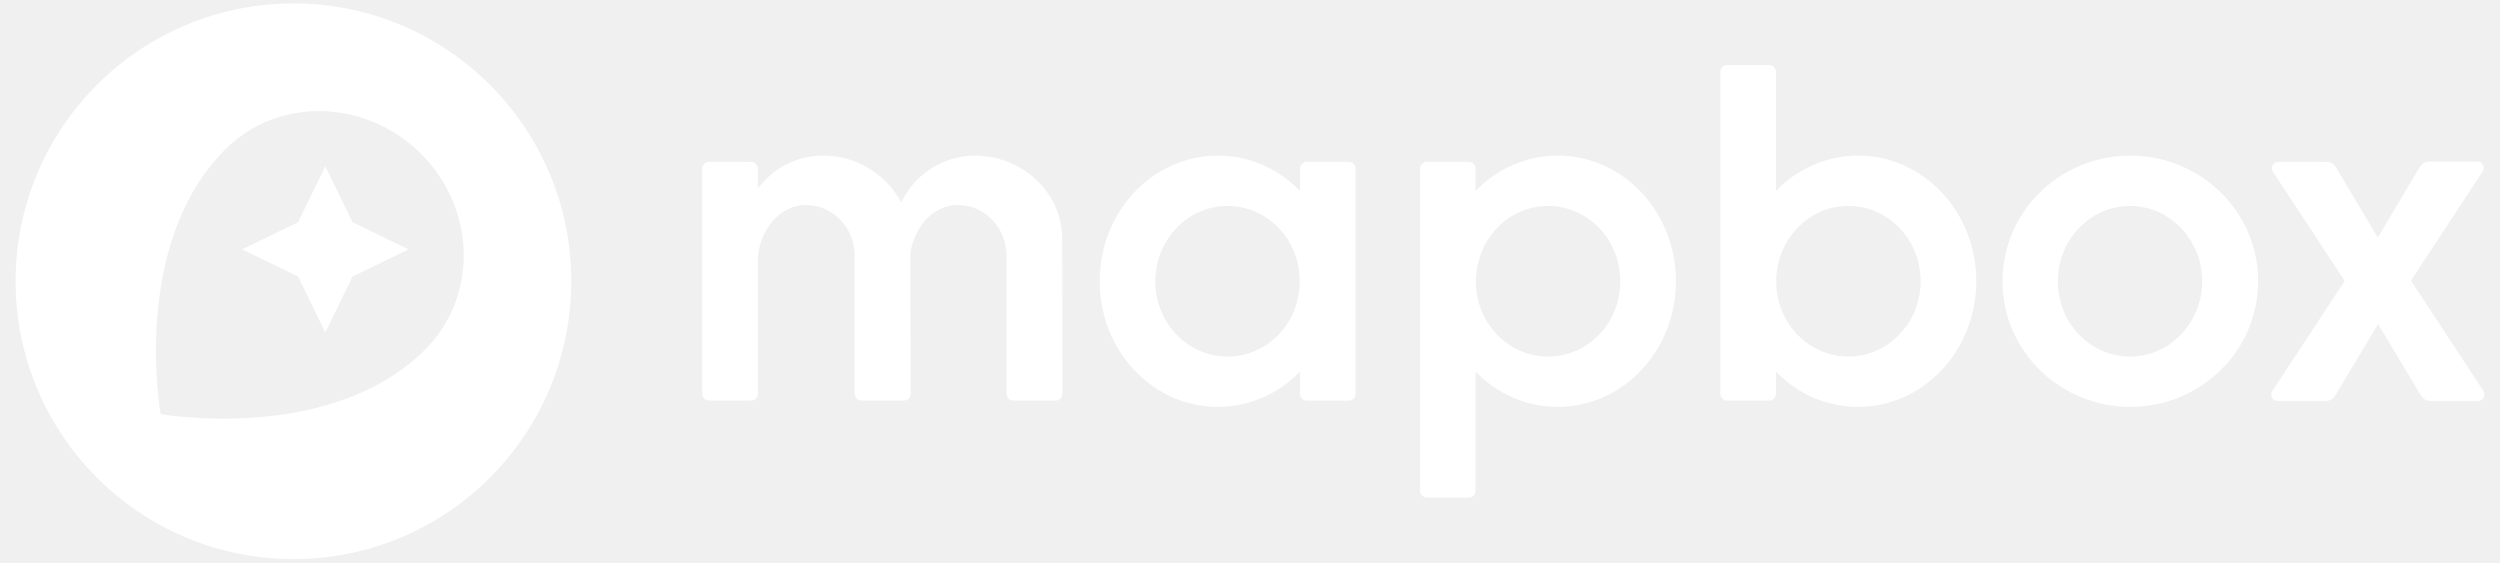
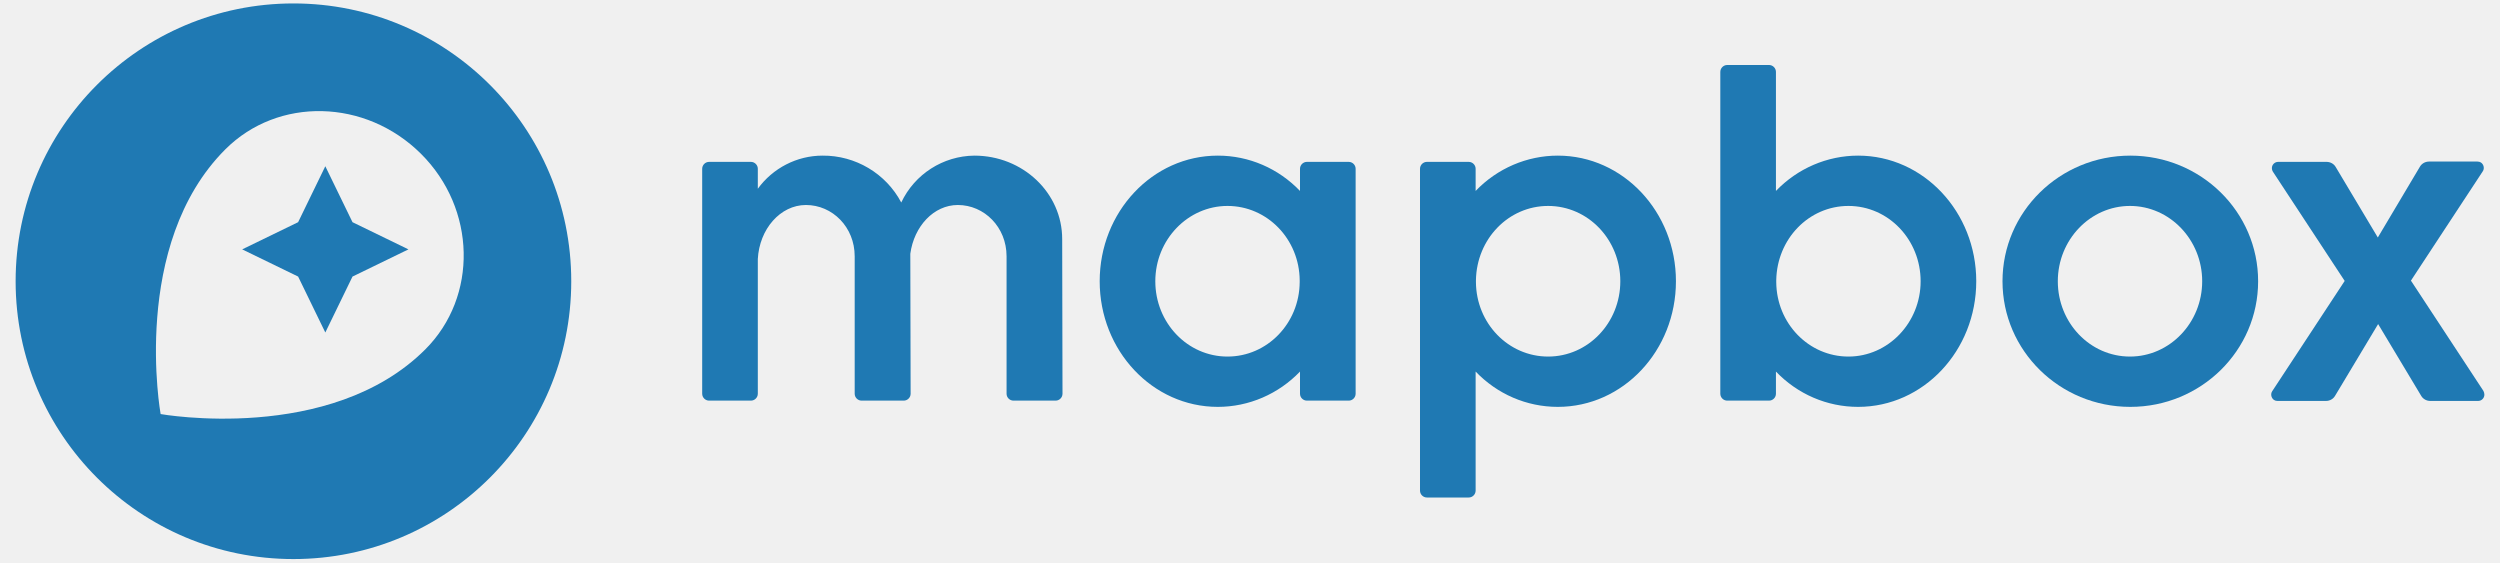
<svg xmlns="http://www.w3.org/2000/svg" version="1.1" id="new" x="0px" y="0px" viewBox="0 0 800 180" style="enable-background:new 0 0 800 180;" xml:space="preserve">
-   <g fill="#fff">
+   <g fill="#1f79b3">
    <g>
      <path d="M594.6,49.8c-9.9,0-19.4,4.1-26.3,11.3V23c0-1.2-1-2.2-2.2-2.2l0,0h-13.4c-1.2,0-2.2,1-2.2,2.2v103c0,1.2,1,2.2,2.2,2.2    h13.4c1.2,0,2.2-1,2.2-2.2v0v-7.1c6.9,7.2,16.3,11.3,26.3,11.3c20.9,0,37.8-18,37.8-40.2S615.5,49.8,594.6,49.8z M591.5,114.1    c-12.7,0-23-10.6-23.1-23.8v-0.6c0.2-13.2,10.4-23.8,23.1-23.8c12.8,0,23.1,10.8,23.1,24.1S604.2,114.1,591.5,114.1L591.5,114.1z" />
      <path d="M681.7,49.8c-22.6,0-40.9,18-40.9,40.2s18.3,40.2,40.9,40.2c22.6,0,40.9-18,40.9-40.2S704.3,49.8,681.7,49.8z     M681.6,114.1c-12.8,0-23.1-10.8-23.1-24.1s10.4-24.1,23.1-24.1s23.1,10.8,23.1,24.1S694.3,114.1,681.6,114.1L681.6,114.1z" />
      <path d="M431.6,51.8h-13.4c-1.2,0-2.2,1-2.2,2.2c0,0,0,0,0,0v7.1c-6.9-7.2-16.3-11.3-26.3-11.3c-20.9,0-37.8,18-37.8,40.2    s16.9,40.2,37.8,40.2c9.9,0,19.4-4.1,26.3-11.3v7.1c0,1.2,1,2.2,2.2,2.2l0,0h13.4c1.2,0,2.2-1,2.2-2.2v0V54    C433.8,52.8,432.8,51.8,431.6,51.8z M392.8,114.1c-12.8,0-23.1-10.8-23.1-24.1s10.4-24.1,23.1-24.1c12.7,0,23,10.6,23.1,23.8v0.6    C415.8,103.5,405.5,114.1,392.8,114.1L392.8,114.1z" />
      <path d="M498.5,49.8c-9.9,0-19.4,4.1-26.3,11.3V54c0-1.2-1-2.2-2.2-2.2l0,0h-13.4c-1.2,0-2.2,1-2.2,2.2c0,0,0,0,0,0v103    c0,1.2,1,2.2,2.2,2.2l0,0h13.4c1.2,0,2.2-1,2.2-2.2v0v-38.1c6.9,7.2,16.3,11.3,26.3,11.3c20.9,0,37.8-18,37.8-40.2    S519.4,49.8,498.5,49.8z M495.4,114.1c-12.7,0-23-10.6-23.1-23.8v-0.6c0.2-13.2,10.4-23.8,23.1-23.8c12.8,0,23.1,10.8,23.1,24.1    S508.2,114.1,495.4,114.1L495.4,114.1z" />
      <path d="M311.8,49.8c-10,0.1-19.1,5.9-23.4,15c-4.9-9.3-14.7-15.1-25.2-15c-8.2,0-15.9,4-20.7,10.6V54c0-1.2-1-2.2-2.2-2.2l0,0    h-13.4c-1.2,0-2.2,1-2.2,2.2c0,0,0,0,0,0v72c0,1.2,1,2.2,2.2,2.2h0h13.4c1.2,0,2.2-1,2.2-2.2v0V82.9c0.5-9.6,7.2-17.3,15.4-17.3    c8.5,0,15.6,7.1,15.6,16.4v44c0,1.2,1,2.2,2.2,2.2l13.5,0c1.2,0,2.2-1,2.2-2.2c0,0,0,0,0,0l-0.1-44.8c1.2-8.8,7.5-15.6,15.2-15.6    c8.5,0,15.6,7.1,15.6,16.4v44c0,1.2,1,2.2,2.2,2.2l13.5,0c1.2,0,2.2-1,2.2-2.2c0,0,0,0,0,0l-0.1-49.5    C339.9,61.7,327.3,49.8,311.8,49.8z" />
      <path d="M794.7,125.1l-23.2-35.3l23-35c0.6-0.9,0.3-2.2-0.6-2.8c-0.3-0.2-0.7-0.3-1.1-0.3h-15.5c-1.2,0-2.3,0.6-2.9,1.6L760.9,76    l-13.5-22.6c-0.6-1-1.7-1.6-2.9-1.6h-15.5c-1.1,0-2,0.9-2,2c0,0.4,0.1,0.8,0.3,1.1l23,35l-23.2,35.3c-0.6,0.9-0.3,2.2,0.6,2.8    c0.3,0.2,0.7,0.3,1.1,0.3h15.5c1.2,0,2.3-0.6,2.9-1.6l13.8-23l13.8,23c0.6,1,1.7,1.6,2.9,1.6H793c1.1,0,2-0.9,2-2    C795,125.9,794.9,125.5,794.7,125.1z" />
    </g>
    <g>
      <path d="M93.9,1.1C44.8,1.1,5,40.9,5,90s39.8,88.9,88.9,88.9s88.9-39.8,88.9-88.9C182.8,40.9,143,1.1,93.9,1.1z M136.1,111.8    c-30.4,30.4-84.7,20.7-84.7,20.7s-9.8-54.2,20.7-84.7C89,30.9,117,31.6,134.7,49.2S153,94.9,136.1,111.8L136.1,111.8z" />
      <polygon points="104.1,53.2 95.4,71.1 77.5,79.8 95.4,88.5 104.1,106.4 112.8,88.5 130.7,79.8 112.8,71.1   " />
    </g>
  </g>
</svg>
